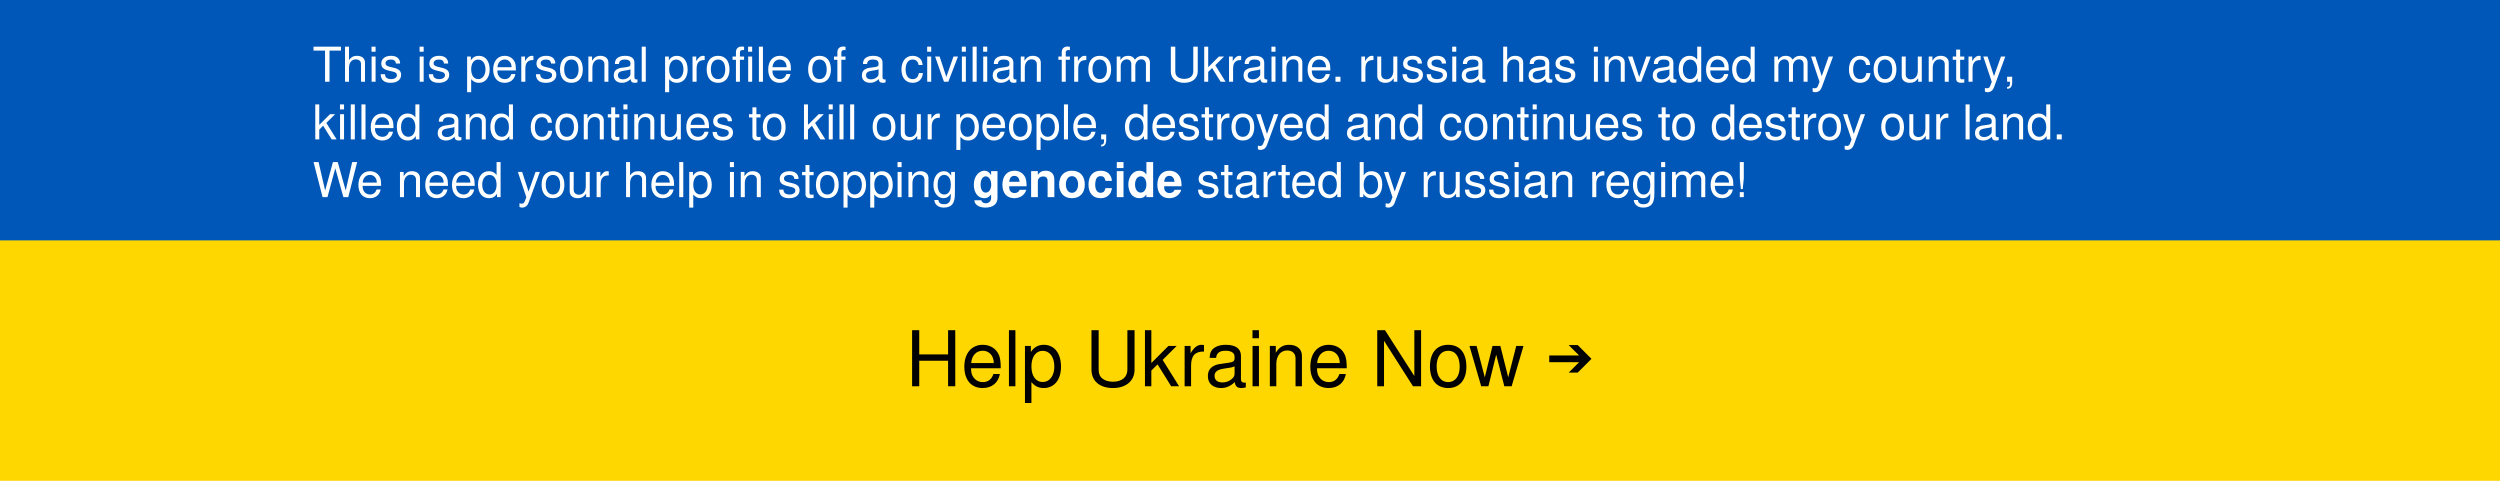
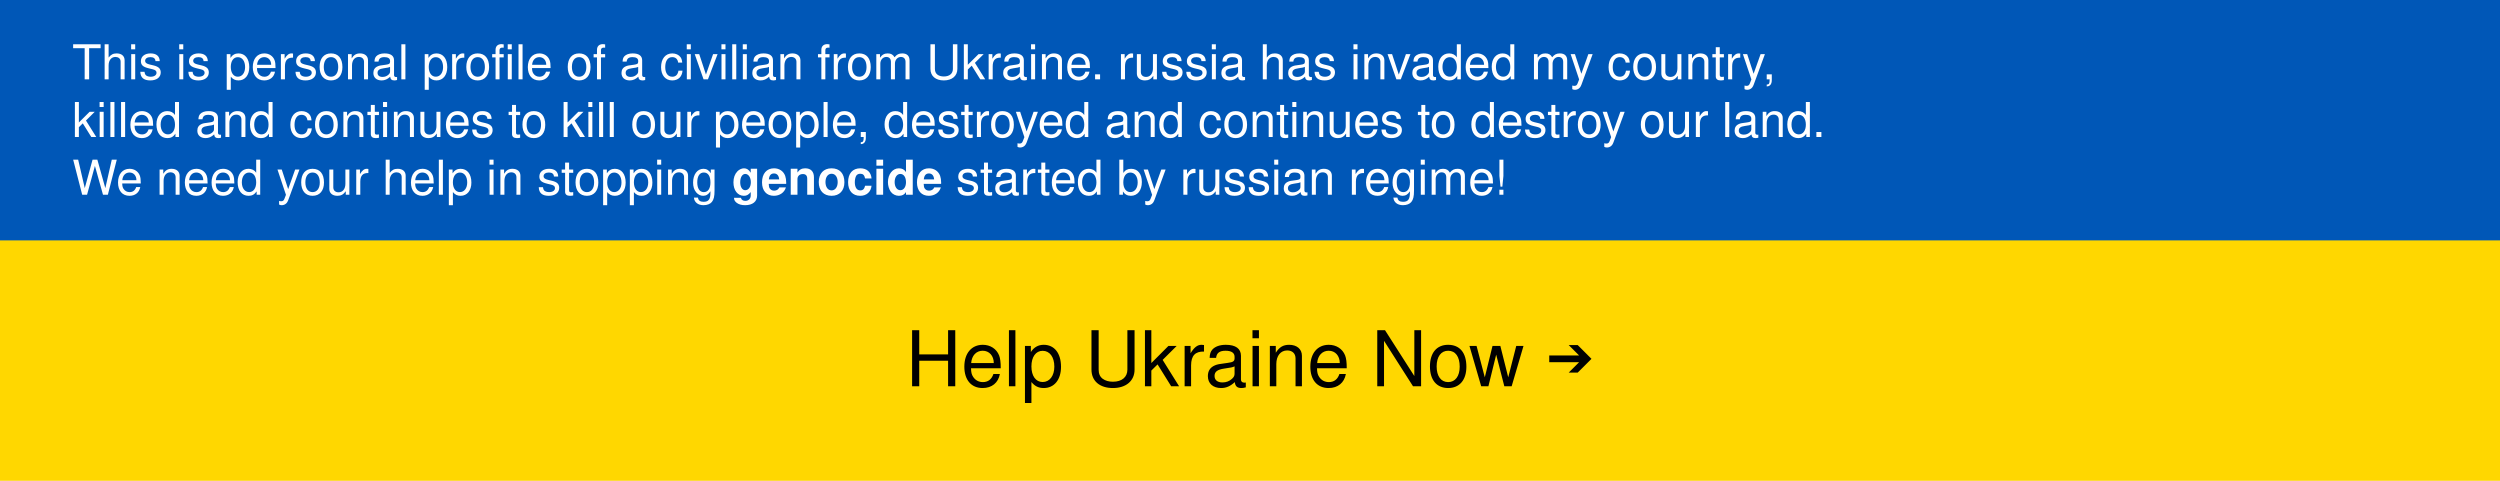
<svg xmlns="http://www.w3.org/2000/svg" viewBox="0 0 1040 200">
  <style>
@namespace svg url(http://www.w3.org/2000/svg);

svg {
  font-family: Helvetica, Arial, sans-serif;
  text-rendering: geometricPrecision;
}
svg|a:link, svg|a:visited {
  cursor: pointer;
}
.flag-blue {
  fill: #0057b7;
}
.flag-yellow {
  fill: #ffd700;
}
.message {
  fill: white;
  font-size: 20px;
}
.call {
  fill: black;
  font-size: 32px;
}
.mobile-only {
  display: none;
}
.arrow {
  font-size: 24px;
}
@media (max-width: 770px) {
  .message {
    display: none;
    font-size: 29px;
  }
  .mobile-only {
    display: inherit;
  }
  .call {
    font-size: 36px;
  }
}
  </style>
  <a href="https://stand-with-ukraine.pp.ua">
    <rect x="0" y="0" width="100%" height="100%" class="flag-yellow" />
    <rect x="0" y="0" width="100%" height="100px" class="flag-blue" />
    <text x="0" y="25" class="message">
-       <tspan x="130" dy="0.45em">This is personal profile of a civilian from Ukraine. russia has invaded my country,</tspan>
-       <tspan x="130" dy="1.20em">killed and continues to kill our people, destroyed and continues to destroy our land.</tspan>
-       <tspan x="130" dy="1.20em">We need your help in stopping <tspan font-weight="bold">genocide</tspan> started by russian regime!</tspan>
+       <tspan x="30" dy="0.40em">This is personal profile of a civilian from Ukraine. russia has invaded my country,</tspan>
+       <tspan x="30" dy="1.20em">killed and continues to kill our people, destroyed and continues to destroy our land.</tspan>
+       <tspan x="30" dy="1.20em">We need your help in stopping <tspan font-weight="bold">genocide</tspan> started by russian regime!</tspan>
    </text>
    <text x="0" y="25" class="message mobile-only">
-       <tspan x="130" dy="0.45em">This is personal profile of a civilian from Ukraine. russia has invaded my country,</tspan>
-       <tspan x="130" dy="1.20em">killed and continues to kill our people, destroyed and continues to destroy our land.</tspan>
-       <tspan x="130" dy="1.20em">We need your help in stopping <tspan font-weight="bold">genocide</tspan> started by russian regime!</tspan>
+       <tspan x="30" dy="0.40em">This is personal profile of a civilian from Ukraine. russia has invaded my country,</tspan>
+       <tspan x="30" dy="1.20em">killed and continues to kill our people, destroyed and continues to destroy our land.</tspan>
+       <tspan x="30" dy="1.20em">We need your help in stopping <tspan font-weight="bold">genocide</tspan> started by russian regime!</tspan>
    </text>
    <text x="50%" y="75%" dominant-baseline="middle" text-anchor="middle" class="call">
      Help Ukraine Now <tspan dominant-baseline="middle" class="arrow">➔</tspan>
    </text>
  </a>
</svg>
